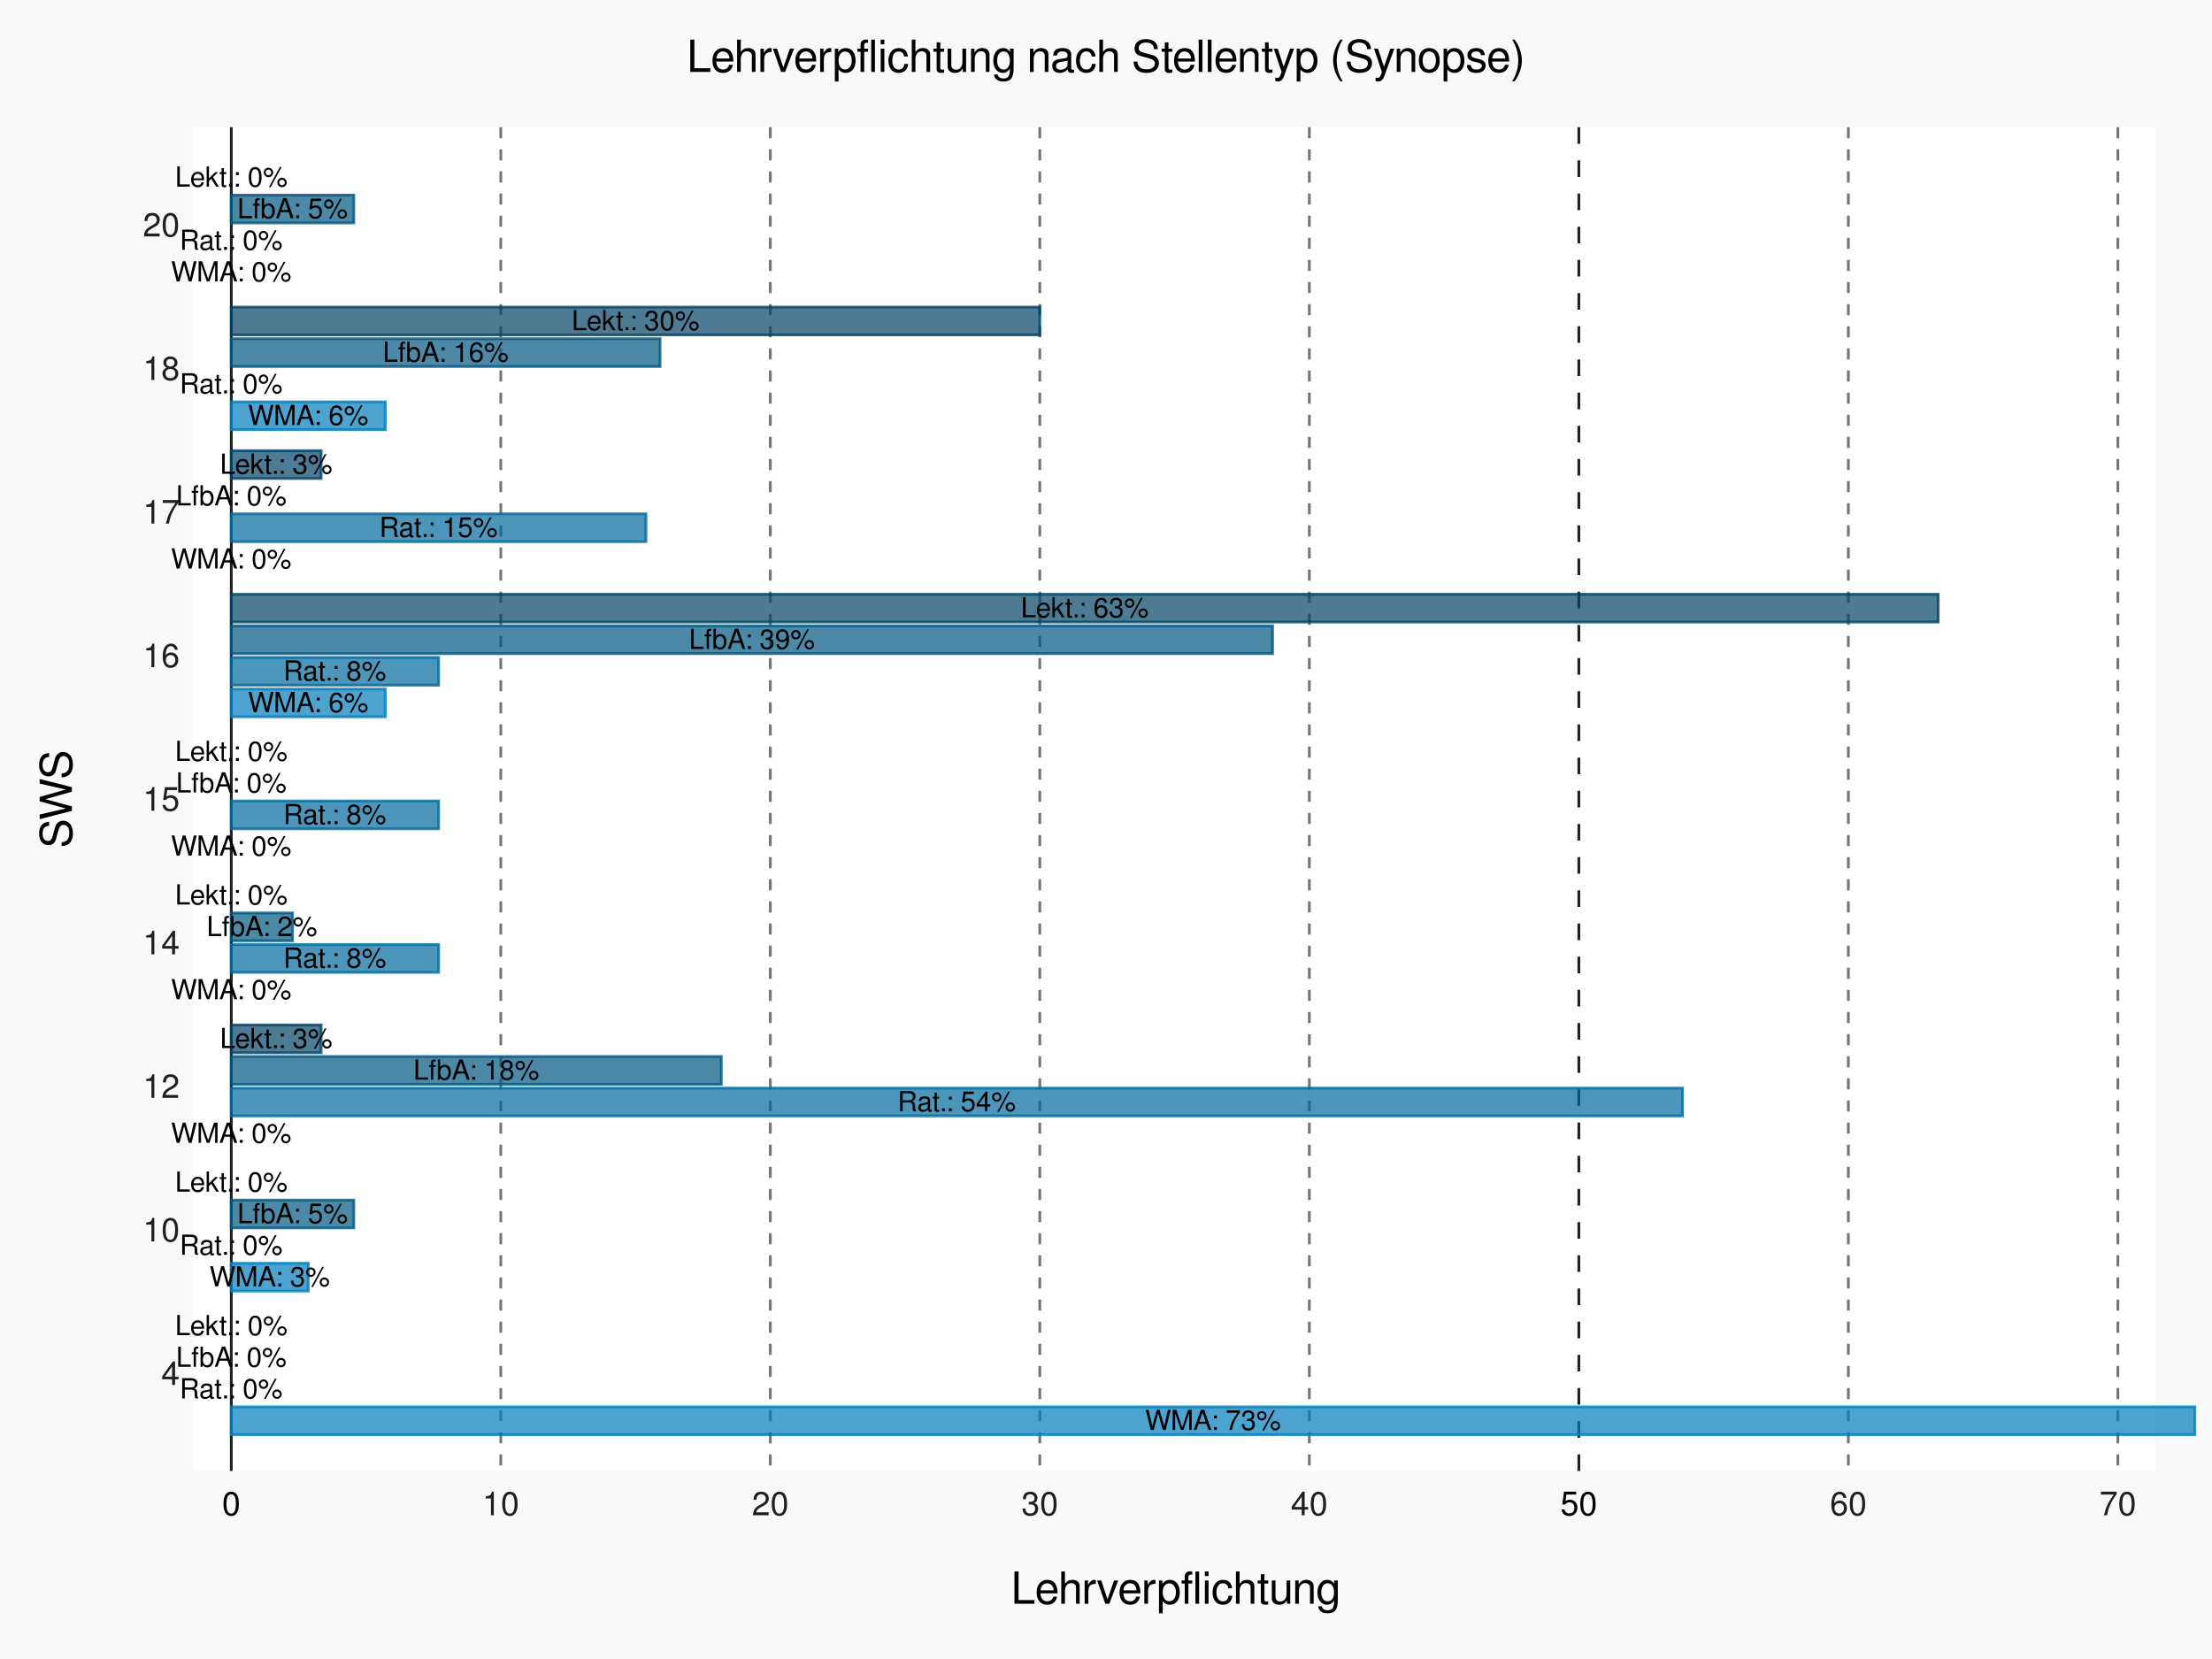
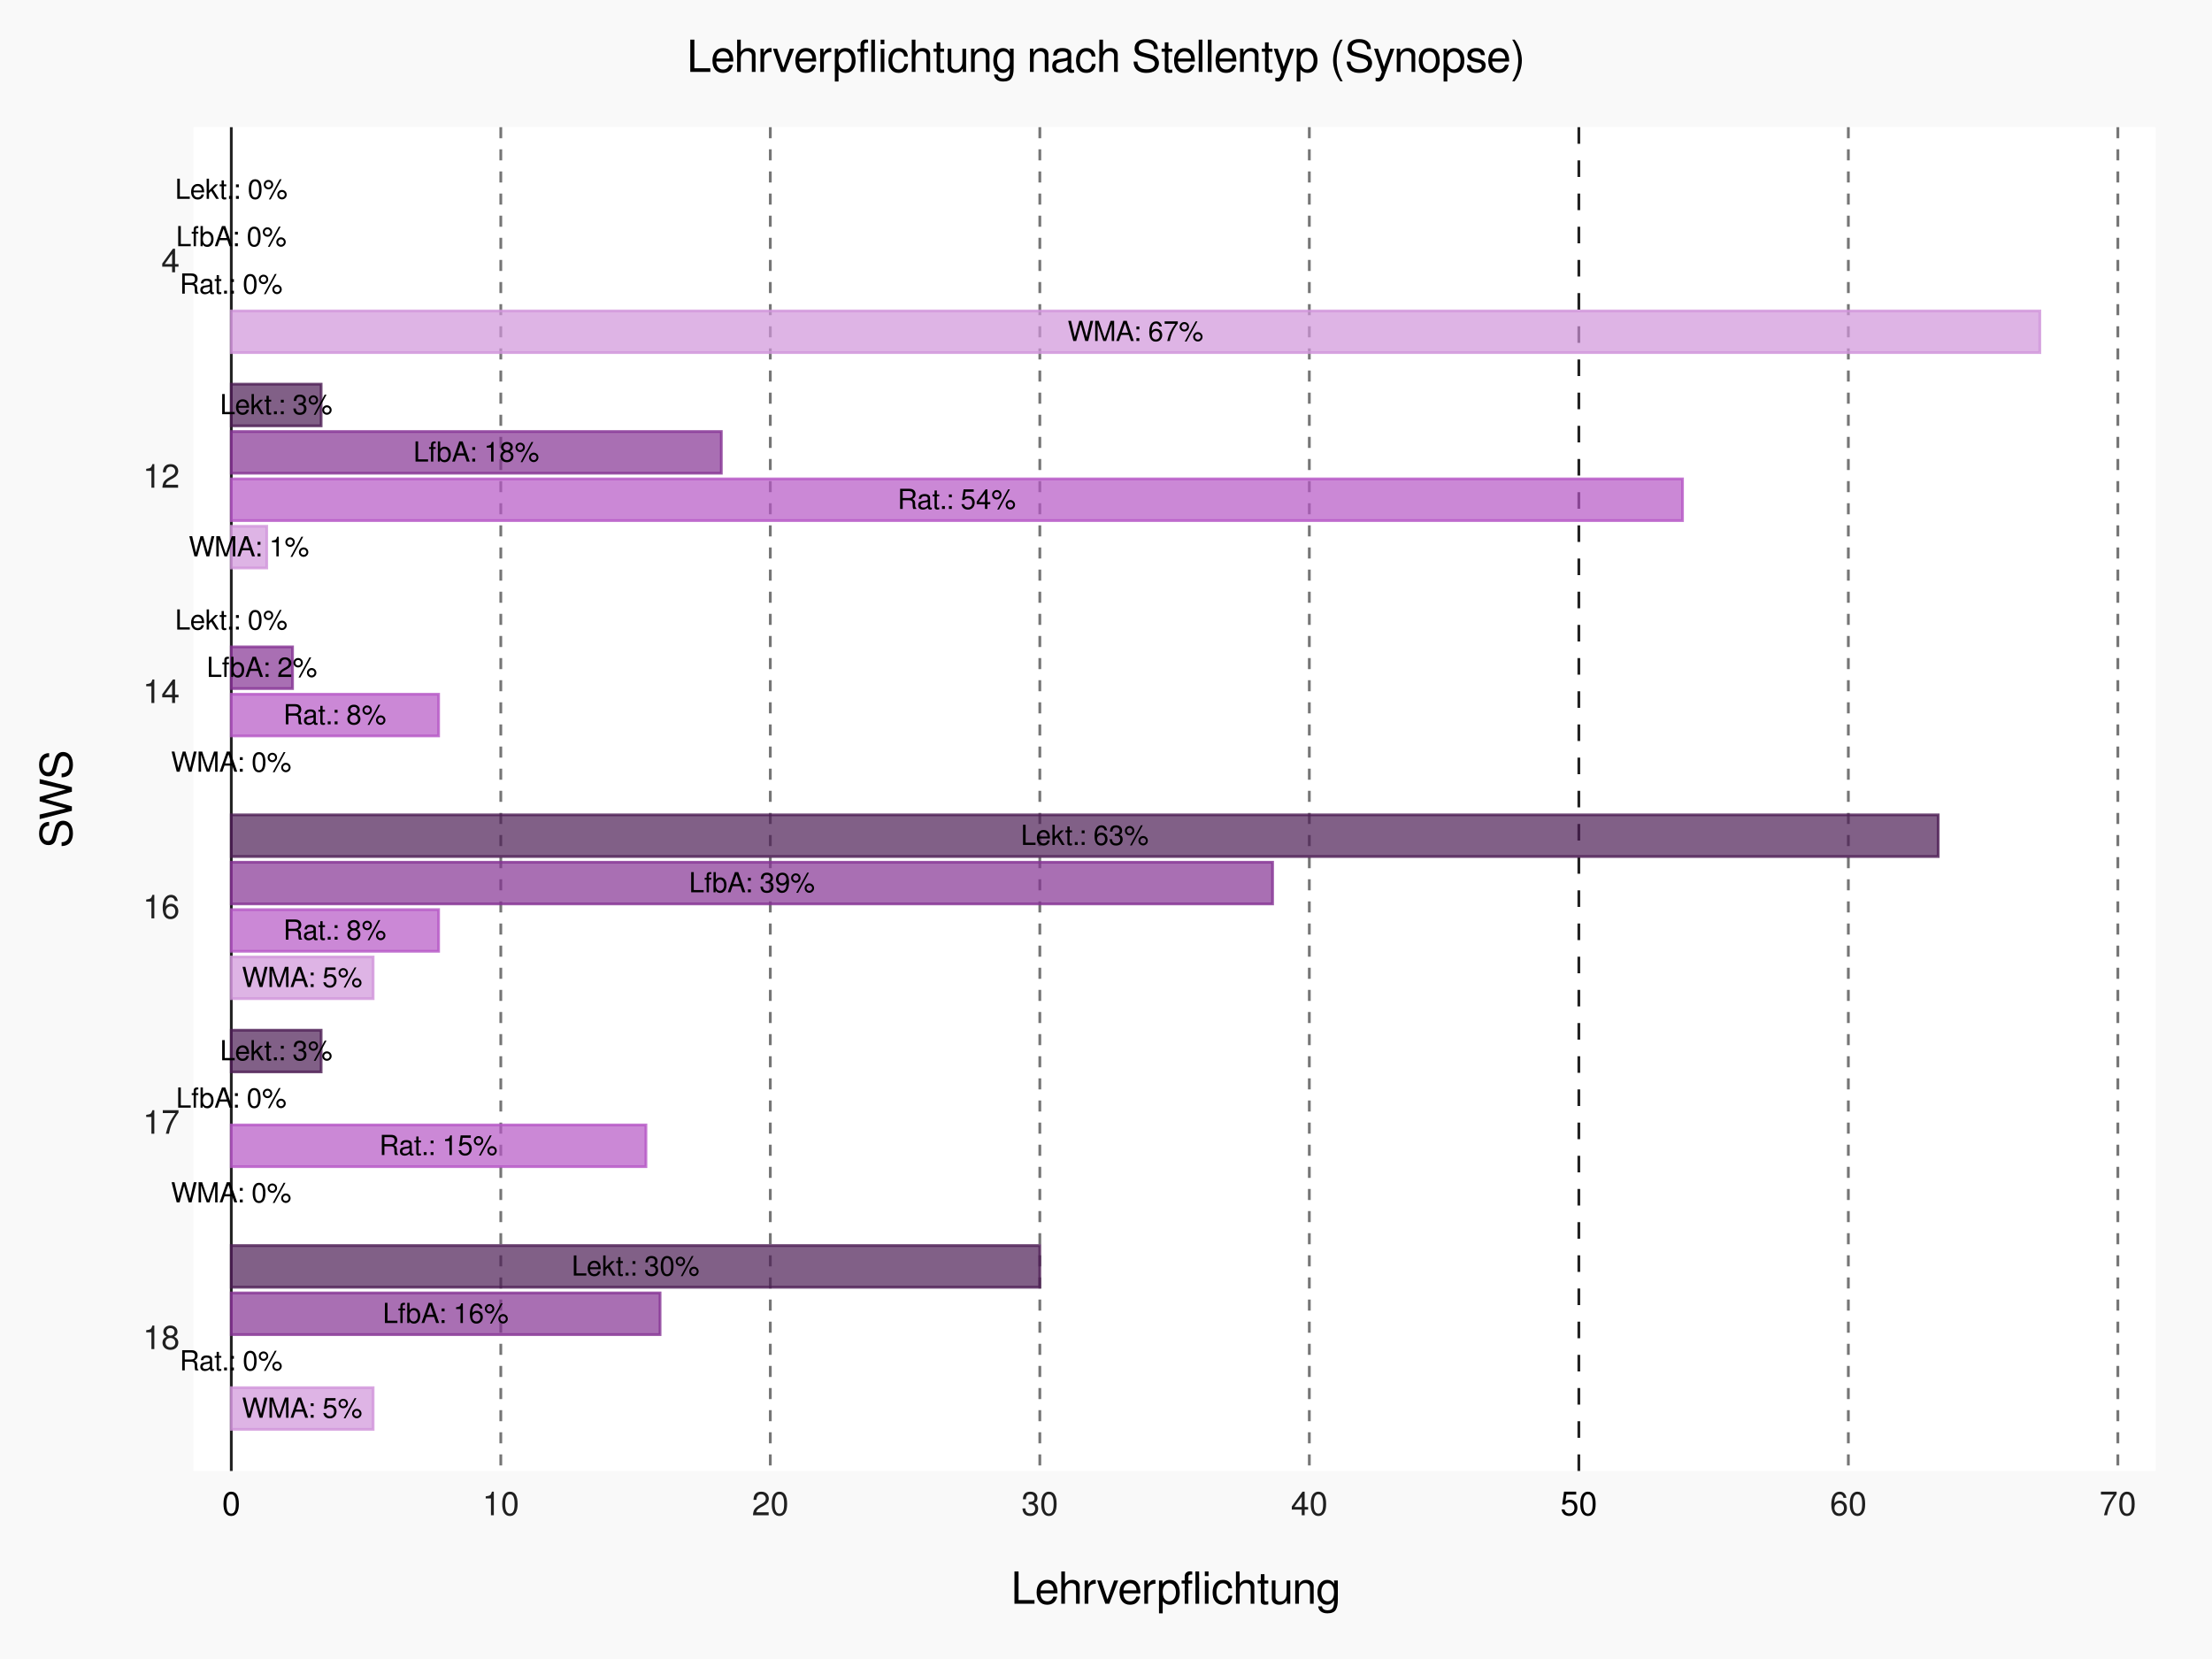
- <svg xmlns="http://www.w3.org/2000/svg" id="chart-e2c327e4-2626-4443-a96d-1933a21dac9c" class="pygal-chart" viewBox="0 0 800 600">
+ <svg xmlns="http://www.w3.org/2000/svg" id="chart-fa91daf9-9948-4c39-8070-40d01981fea4" class="pygal-chart" viewBox="0 0 800 600">
  <defs>
-     <style type="text/css">#chart-e2c327e4-2626-4443-a96d-1933a21dac9c{-webkit-user-select:none;-webkit-font-smoothing:antialiased;font-family:FreeSans}#chart-e2c327e4-2626-4443-a96d-1933a21dac9c .title{font-family:FreeSans;font-size:16px}#chart-e2c327e4-2626-4443-a96d-1933a21dac9c .legends .legend text{font-family:FreeSans;font-size:14px}#chart-e2c327e4-2626-4443-a96d-1933a21dac9c .axis text{font-family:FreeSans;font-size:12px}#chart-e2c327e4-2626-4443-a96d-1933a21dac9c .axis text.major{font-family:FreeSans;font-size:12px}#chart-e2c327e4-2626-4443-a96d-1933a21dac9c .text-overlay text.value{font-family:FreeSans;font-size:10px}#chart-e2c327e4-2626-4443-a96d-1933a21dac9c .text-overlay text.label{font-family:FreeSans;font-size:12px}#chart-e2c327e4-2626-4443-a96d-1933a21dac9c .tooltip{font-family:FreeSans;font-size:14px}#chart-e2c327e4-2626-4443-a96d-1933a21dac9c text.no_data{font-family:FreeSans;font-size:64px}
- #chart-e2c327e4-2626-4443-a96d-1933a21dac9c{background-color:rgba(249,249,249,1)}#chart-e2c327e4-2626-4443-a96d-1933a21dac9c path,#chart-e2c327e4-2626-4443-a96d-1933a21dac9c line,#chart-e2c327e4-2626-4443-a96d-1933a21dac9c rect,#chart-e2c327e4-2626-4443-a96d-1933a21dac9c circle{-webkit-transition:150ms;-moz-transition:150ms;transition:150ms}#chart-e2c327e4-2626-4443-a96d-1933a21dac9c .graph &gt; .background{fill:rgba(249,249,249,1)}#chart-e2c327e4-2626-4443-a96d-1933a21dac9c .plot &gt; .background{fill:rgba(255,255,255,1)}#chart-e2c327e4-2626-4443-a96d-1933a21dac9c .graph{fill:rgba(0,0,0,.87)}#chart-e2c327e4-2626-4443-a96d-1933a21dac9c text.no_data{fill:rgba(0,0,0,1)}#chart-e2c327e4-2626-4443-a96d-1933a21dac9c .title{fill:rgba(0,0,0,1)}#chart-e2c327e4-2626-4443-a96d-1933a21dac9c .legends .legend text{fill:rgba(0,0,0,.87)}#chart-e2c327e4-2626-4443-a96d-1933a21dac9c .legends .legend:hover text{fill:rgba(0,0,0,1)}#chart-e2c327e4-2626-4443-a96d-1933a21dac9c .axis .line{stroke:rgba(0,0,0,1)}#chart-e2c327e4-2626-4443-a96d-1933a21dac9c .axis .guide.line{stroke:rgba(0,0,0,.54)}#chart-e2c327e4-2626-4443-a96d-1933a21dac9c .axis .major.line{stroke:rgba(0,0,0,.87)}#chart-e2c327e4-2626-4443-a96d-1933a21dac9c .axis text.major{fill:rgba(0,0,0,1)}#chart-e2c327e4-2626-4443-a96d-1933a21dac9c .axis.y .guides:hover .guide.line,#chart-e2c327e4-2626-4443-a96d-1933a21dac9c .line-graph .axis.x .guides:hover .guide.line,#chart-e2c327e4-2626-4443-a96d-1933a21dac9c .stackedline-graph .axis.x .guides:hover .guide.line,#chart-e2c327e4-2626-4443-a96d-1933a21dac9c .xy-graph .axis.x .guides:hover .guide.line{stroke:rgba(0,0,0,1)}#chart-e2c327e4-2626-4443-a96d-1933a21dac9c .axis .guides:hover text{fill:rgba(0,0,0,1)}#chart-e2c327e4-2626-4443-a96d-1933a21dac9c .reactive{fill-opacity:.7;stroke-opacity:.8}#chart-e2c327e4-2626-4443-a96d-1933a21dac9c .ci{stroke:rgba(0,0,0,.87)}#chart-e2c327e4-2626-4443-a96d-1933a21dac9c .reactive.active,#chart-e2c327e4-2626-4443-a96d-1933a21dac9c .active .reactive{fill-opacity:.8;stroke-opacity:.9;stroke-width:4}#chart-e2c327e4-2626-4443-a96d-1933a21dac9c .ci .reactive.active{stroke-width:1.5}#chart-e2c327e4-2626-4443-a96d-1933a21dac9c .series text{fill:rgba(0,0,0,1)}#chart-e2c327e4-2626-4443-a96d-1933a21dac9c .tooltip rect{fill:rgba(255,255,255,1);stroke:rgba(0,0,0,1);-webkit-transition:opacity 150ms;-moz-transition:opacity 150ms;transition:opacity 150ms}#chart-e2c327e4-2626-4443-a96d-1933a21dac9c .tooltip .label{fill:rgba(0,0,0,.87)}#chart-e2c327e4-2626-4443-a96d-1933a21dac9c .tooltip .label{fill:rgba(0,0,0,.87)}#chart-e2c327e4-2626-4443-a96d-1933a21dac9c .tooltip .legend{font-size:.8em;fill:rgba(0,0,0,.54)}#chart-e2c327e4-2626-4443-a96d-1933a21dac9c .tooltip .x_label{font-size:.6em;fill:rgba(0,0,0,1)}#chart-e2c327e4-2626-4443-a96d-1933a21dac9c .tooltip .xlink{font-size:.5em;text-decoration:underline}#chart-e2c327e4-2626-4443-a96d-1933a21dac9c .tooltip .value{font-size:1.5em}#chart-e2c327e4-2626-4443-a96d-1933a21dac9c .bound{font-size:.5em}#chart-e2c327e4-2626-4443-a96d-1933a21dac9c .max-value{font-size:.75em;fill:rgba(0,0,0,.54)}#chart-e2c327e4-2626-4443-a96d-1933a21dac9c .map-element{fill:rgba(255,255,255,1);stroke:rgba(0,0,0,.54) !important}#chart-e2c327e4-2626-4443-a96d-1933a21dac9c .map-element .reactive{fill-opacity:inherit;stroke-opacity:inherit}#chart-e2c327e4-2626-4443-a96d-1933a21dac9c .color-0,#chart-e2c327e4-2626-4443-a96d-1933a21dac9c .color-0 a:visited{stroke:#004466;fill:#004466}#chart-e2c327e4-2626-4443-a96d-1933a21dac9c .color-1,#chart-e2c327e4-2626-4443-a96d-1933a21dac9c .color-1 a:visited{stroke:#005782;fill:#005782}#chart-e2c327e4-2626-4443-a96d-1933a21dac9c .color-2,#chart-e2c327e4-2626-4443-a96d-1933a21dac9c .color-2 a:visited{stroke:#006a9f;fill:#006a9f}#chart-e2c327e4-2626-4443-a96d-1933a21dac9c .color-3,#chart-e2c327e4-2626-4443-a96d-1933a21dac9c .color-3 a:visited{stroke:#007dbb;fill:#007dbb}#chart-e2c327e4-2626-4443-a96d-1933a21dac9c .text-overlay .color-0 text{fill:black}#chart-e2c327e4-2626-4443-a96d-1933a21dac9c .text-overlay .color-1 text{fill:black}#chart-e2c327e4-2626-4443-a96d-1933a21dac9c .text-overlay .color-2 text{fill:black}#chart-e2c327e4-2626-4443-a96d-1933a21dac9c .text-overlay .color-3 text{fill:black}
- #chart-e2c327e4-2626-4443-a96d-1933a21dac9c text.no_data{text-anchor:middle}#chart-e2c327e4-2626-4443-a96d-1933a21dac9c .guide.line{fill:none}#chart-e2c327e4-2626-4443-a96d-1933a21dac9c .centered{text-anchor:middle}#chart-e2c327e4-2626-4443-a96d-1933a21dac9c .title{text-anchor:middle}#chart-e2c327e4-2626-4443-a96d-1933a21dac9c .legends .legend text{fill-opacity:1}#chart-e2c327e4-2626-4443-a96d-1933a21dac9c .axis.x text{text-anchor:middle}#chart-e2c327e4-2626-4443-a96d-1933a21dac9c .axis.x:not(.web) text[transform]{text-anchor:start}#chart-e2c327e4-2626-4443-a96d-1933a21dac9c .axis.x:not(.web) text[transform].backwards{text-anchor:end}#chart-e2c327e4-2626-4443-a96d-1933a21dac9c .axis.y text{text-anchor:end}#chart-e2c327e4-2626-4443-a96d-1933a21dac9c .axis.y text[transform].backwards{text-anchor:start}#chart-e2c327e4-2626-4443-a96d-1933a21dac9c .axis.y2 text{text-anchor:start}#chart-e2c327e4-2626-4443-a96d-1933a21dac9c .axis.y2 text[transform].backwards{text-anchor:end}#chart-e2c327e4-2626-4443-a96d-1933a21dac9c .axis .guide.line{stroke-dasharray:4,4}#chart-e2c327e4-2626-4443-a96d-1933a21dac9c .axis .major.guide.line{stroke-dasharray:6,6}#chart-e2c327e4-2626-4443-a96d-1933a21dac9c .horizontal .axis.y .guide.line,#chart-e2c327e4-2626-4443-a96d-1933a21dac9c .horizontal .axis.y2 .guide.line,#chart-e2c327e4-2626-4443-a96d-1933a21dac9c .vertical .axis.x .guide.line{opacity:0}#chart-e2c327e4-2626-4443-a96d-1933a21dac9c .horizontal .axis.always_show .guide.line,#chart-e2c327e4-2626-4443-a96d-1933a21dac9c .vertical .axis.always_show .guide.line{opacity:1 !important}#chart-e2c327e4-2626-4443-a96d-1933a21dac9c .axis.y .guides:hover .guide.line,#chart-e2c327e4-2626-4443-a96d-1933a21dac9c .axis.y2 .guides:hover .guide.line,#chart-e2c327e4-2626-4443-a96d-1933a21dac9c .axis.x .guides:hover .guide.line{opacity:1}#chart-e2c327e4-2626-4443-a96d-1933a21dac9c .axis .guides:hover text{opacity:1}#chart-e2c327e4-2626-4443-a96d-1933a21dac9c .nofill{fill:none}#chart-e2c327e4-2626-4443-a96d-1933a21dac9c .subtle-fill{fill-opacity:.2}#chart-e2c327e4-2626-4443-a96d-1933a21dac9c .dot{stroke-width:1px;fill-opacity:1}#chart-e2c327e4-2626-4443-a96d-1933a21dac9c .dot.active{stroke-width:5px}#chart-e2c327e4-2626-4443-a96d-1933a21dac9c .dot.negative{fill:transparent}#chart-e2c327e4-2626-4443-a96d-1933a21dac9c text,#chart-e2c327e4-2626-4443-a96d-1933a21dac9c tspan{stroke:none !important}#chart-e2c327e4-2626-4443-a96d-1933a21dac9c .series text.active{opacity:1}#chart-e2c327e4-2626-4443-a96d-1933a21dac9c .tooltip rect{fill-opacity:.95;stroke-width:.5}#chart-e2c327e4-2626-4443-a96d-1933a21dac9c .tooltip text{fill-opacity:1}#chart-e2c327e4-2626-4443-a96d-1933a21dac9c .showable{visibility:hidden}#chart-e2c327e4-2626-4443-a96d-1933a21dac9c .showable.shown{visibility:visible}#chart-e2c327e4-2626-4443-a96d-1933a21dac9c .gauge-background{fill:rgba(229,229,229,1);stroke:none}#chart-e2c327e4-2626-4443-a96d-1933a21dac9c .bg-lines{stroke:rgba(249,249,249,1);stroke-width:2px}</style>
+     <style type="text/css">#chart-fa91daf9-9948-4c39-8070-40d01981fea4{-webkit-user-select:none;-webkit-font-smoothing:antialiased;font-family:FreeSans}#chart-fa91daf9-9948-4c39-8070-40d01981fea4 .title{font-family:FreeSans;font-size:16px}#chart-fa91daf9-9948-4c39-8070-40d01981fea4 .legends .legend text{font-family:FreeSans;font-size:14px}#chart-fa91daf9-9948-4c39-8070-40d01981fea4 .axis text{font-family:FreeSans;font-size:12px}#chart-fa91daf9-9948-4c39-8070-40d01981fea4 .axis text.major{font-family:FreeSans;font-size:12px}#chart-fa91daf9-9948-4c39-8070-40d01981fea4 .text-overlay text.value{font-family:FreeSans;font-size:10px}#chart-fa91daf9-9948-4c39-8070-40d01981fea4 .text-overlay text.label{font-family:FreeSans;font-size:12px}#chart-fa91daf9-9948-4c39-8070-40d01981fea4 .tooltip{font-family:FreeSans;font-size:14px}#chart-fa91daf9-9948-4c39-8070-40d01981fea4 text.no_data{font-family:FreeSans;font-size:64px}
+ #chart-fa91daf9-9948-4c39-8070-40d01981fea4{background-color:rgba(249,249,249,1)}#chart-fa91daf9-9948-4c39-8070-40d01981fea4 path,#chart-fa91daf9-9948-4c39-8070-40d01981fea4 line,#chart-fa91daf9-9948-4c39-8070-40d01981fea4 rect,#chart-fa91daf9-9948-4c39-8070-40d01981fea4 circle{-webkit-transition:150ms;-moz-transition:150ms;transition:150ms}#chart-fa91daf9-9948-4c39-8070-40d01981fea4 .graph &gt; .background{fill:rgba(249,249,249,1)}#chart-fa91daf9-9948-4c39-8070-40d01981fea4 .plot &gt; .background{fill:rgba(255,255,255,1)}#chart-fa91daf9-9948-4c39-8070-40d01981fea4 .graph{fill:rgba(0,0,0,.87)}#chart-fa91daf9-9948-4c39-8070-40d01981fea4 text.no_data{fill:rgba(0,0,0,1)}#chart-fa91daf9-9948-4c39-8070-40d01981fea4 .title{fill:rgba(0,0,0,1)}#chart-fa91daf9-9948-4c39-8070-40d01981fea4 .legends .legend text{fill:rgba(0,0,0,.87)}#chart-fa91daf9-9948-4c39-8070-40d01981fea4 .legends .legend:hover text{fill:rgba(0,0,0,1)}#chart-fa91daf9-9948-4c39-8070-40d01981fea4 .axis .line{stroke:rgba(0,0,0,1)}#chart-fa91daf9-9948-4c39-8070-40d01981fea4 .axis .guide.line{stroke:rgba(0,0,0,.54)}#chart-fa91daf9-9948-4c39-8070-40d01981fea4 .axis .major.line{stroke:rgba(0,0,0,.87)}#chart-fa91daf9-9948-4c39-8070-40d01981fea4 .axis text.major{fill:rgba(0,0,0,1)}#chart-fa91daf9-9948-4c39-8070-40d01981fea4 .axis.y .guides:hover .guide.line,#chart-fa91daf9-9948-4c39-8070-40d01981fea4 .line-graph .axis.x .guides:hover .guide.line,#chart-fa91daf9-9948-4c39-8070-40d01981fea4 .stackedline-graph .axis.x .guides:hover .guide.line,#chart-fa91daf9-9948-4c39-8070-40d01981fea4 .xy-graph .axis.x .guides:hover .guide.line{stroke:rgba(0,0,0,1)}#chart-fa91daf9-9948-4c39-8070-40d01981fea4 .axis .guides:hover text{fill:rgba(0,0,0,1)}#chart-fa91daf9-9948-4c39-8070-40d01981fea4 .reactive{fill-opacity:.7;stroke-opacity:.8}#chart-fa91daf9-9948-4c39-8070-40d01981fea4 .ci{stroke:rgba(0,0,0,.87)}#chart-fa91daf9-9948-4c39-8070-40d01981fea4 .reactive.active,#chart-fa91daf9-9948-4c39-8070-40d01981fea4 .active .reactive{fill-opacity:.8;stroke-opacity:.9;stroke-width:4}#chart-fa91daf9-9948-4c39-8070-40d01981fea4 .ci .reactive.active{stroke-width:1.5}#chart-fa91daf9-9948-4c39-8070-40d01981fea4 .series text{fill:rgba(0,0,0,1)}#chart-fa91daf9-9948-4c39-8070-40d01981fea4 .tooltip rect{fill:rgba(255,255,255,1);stroke:rgba(0,0,0,1);-webkit-transition:opacity 150ms;-moz-transition:opacity 150ms;transition:opacity 150ms}#chart-fa91daf9-9948-4c39-8070-40d01981fea4 .tooltip .label{fill:rgba(0,0,0,.87)}#chart-fa91daf9-9948-4c39-8070-40d01981fea4 .tooltip .label{fill:rgba(0,0,0,.87)}#chart-fa91daf9-9948-4c39-8070-40d01981fea4 .tooltip .legend{font-size:.8em;fill:rgba(0,0,0,.54)}#chart-fa91daf9-9948-4c39-8070-40d01981fea4 .tooltip .x_label{font-size:.6em;fill:rgba(0,0,0,1)}#chart-fa91daf9-9948-4c39-8070-40d01981fea4 .tooltip .xlink{font-size:.5em;text-decoration:underline}#chart-fa91daf9-9948-4c39-8070-40d01981fea4 .tooltip .value{font-size:1.5em}#chart-fa91daf9-9948-4c39-8070-40d01981fea4 .bound{font-size:.5em}#chart-fa91daf9-9948-4c39-8070-40d01981fea4 .max-value{font-size:.75em;fill:rgba(0,0,0,.54)}#chart-fa91daf9-9948-4c39-8070-40d01981fea4 .map-element{fill:rgba(255,255,255,1);stroke:rgba(0,0,0,.54) !important}#chart-fa91daf9-9948-4c39-8070-40d01981fea4 .map-element .reactive{fill-opacity:inherit;stroke-opacity:inherit}#chart-fa91daf9-9948-4c39-8070-40d01981fea4 .color-0,#chart-fa91daf9-9948-4c39-8070-40d01981fea4 .color-0 a:visited{stroke:#4c1d54;fill:#4c1d54}#chart-fa91daf9-9948-4c39-8070-40d01981fea4 .color-1,#chart-fa91daf9-9948-4c39-8070-40d01981fea4 .color-1 a:visited{stroke:#853393;fill:#853393}#chart-fa91daf9-9948-4c39-8070-40d01981fea4 .color-2,#chart-fa91daf9-9948-4c39-8070-40d01981fea4 .color-2 a:visited{stroke:#b556c5;fill:#b556c5}#chart-fa91daf9-9948-4c39-8070-40d01981fea4 .color-3,#chart-fa91daf9-9948-4c39-8070-40d01981fea4 .color-3 a:visited{stroke:#d195db;fill:#d195db}#chart-fa91daf9-9948-4c39-8070-40d01981fea4 .text-overlay .color-0 text{fill:black}#chart-fa91daf9-9948-4c39-8070-40d01981fea4 .text-overlay .color-1 text{fill:black}#chart-fa91daf9-9948-4c39-8070-40d01981fea4 .text-overlay .color-2 text{fill:black}#chart-fa91daf9-9948-4c39-8070-40d01981fea4 .text-overlay .color-3 text{fill:black}
+ #chart-fa91daf9-9948-4c39-8070-40d01981fea4 text.no_data{text-anchor:middle}#chart-fa91daf9-9948-4c39-8070-40d01981fea4 .guide.line{fill:none}#chart-fa91daf9-9948-4c39-8070-40d01981fea4 .centered{text-anchor:middle}#chart-fa91daf9-9948-4c39-8070-40d01981fea4 .title{text-anchor:middle}#chart-fa91daf9-9948-4c39-8070-40d01981fea4 .legends .legend text{fill-opacity:1}#chart-fa91daf9-9948-4c39-8070-40d01981fea4 .axis.x text{text-anchor:middle}#chart-fa91daf9-9948-4c39-8070-40d01981fea4 .axis.x:not(.web) text[transform]{text-anchor:start}#chart-fa91daf9-9948-4c39-8070-40d01981fea4 .axis.x:not(.web) text[transform].backwards{text-anchor:end}#chart-fa91daf9-9948-4c39-8070-40d01981fea4 .axis.y text{text-anchor:end}#chart-fa91daf9-9948-4c39-8070-40d01981fea4 .axis.y text[transform].backwards{text-anchor:start}#chart-fa91daf9-9948-4c39-8070-40d01981fea4 .axis.y2 text{text-anchor:start}#chart-fa91daf9-9948-4c39-8070-40d01981fea4 .axis.y2 text[transform].backwards{text-anchor:end}#chart-fa91daf9-9948-4c39-8070-40d01981fea4 .axis .guide.line{stroke-dasharray:4,4}#chart-fa91daf9-9948-4c39-8070-40d01981fea4 .axis .major.guide.line{stroke-dasharray:6,6}#chart-fa91daf9-9948-4c39-8070-40d01981fea4 .horizontal .axis.y .guide.line,#chart-fa91daf9-9948-4c39-8070-40d01981fea4 .horizontal .axis.y2 .guide.line,#chart-fa91daf9-9948-4c39-8070-40d01981fea4 .vertical .axis.x .guide.line{opacity:0}#chart-fa91daf9-9948-4c39-8070-40d01981fea4 .horizontal .axis.always_show .guide.line,#chart-fa91daf9-9948-4c39-8070-40d01981fea4 .vertical .axis.always_show .guide.line{opacity:1 !important}#chart-fa91daf9-9948-4c39-8070-40d01981fea4 .axis.y .guides:hover .guide.line,#chart-fa91daf9-9948-4c39-8070-40d01981fea4 .axis.y2 .guides:hover .guide.line,#chart-fa91daf9-9948-4c39-8070-40d01981fea4 .axis.x .guides:hover .guide.line{opacity:1}#chart-fa91daf9-9948-4c39-8070-40d01981fea4 .axis .guides:hover text{opacity:1}#chart-fa91daf9-9948-4c39-8070-40d01981fea4 .nofill{fill:none}#chart-fa91daf9-9948-4c39-8070-40d01981fea4 .subtle-fill{fill-opacity:.2}#chart-fa91daf9-9948-4c39-8070-40d01981fea4 .dot{stroke-width:1px;fill-opacity:1}#chart-fa91daf9-9948-4c39-8070-40d01981fea4 .dot.active{stroke-width:5px}#chart-fa91daf9-9948-4c39-8070-40d01981fea4 .dot.negative{fill:transparent}#chart-fa91daf9-9948-4c39-8070-40d01981fea4 text,#chart-fa91daf9-9948-4c39-8070-40d01981fea4 tspan{stroke:none !important}#chart-fa91daf9-9948-4c39-8070-40d01981fea4 .series text.active{opacity:1}#chart-fa91daf9-9948-4c39-8070-40d01981fea4 .tooltip rect{fill-opacity:.95;stroke-width:.5}#chart-fa91daf9-9948-4c39-8070-40d01981fea4 .tooltip text{fill-opacity:1}#chart-fa91daf9-9948-4c39-8070-40d01981fea4 .showable{visibility:hidden}#chart-fa91daf9-9948-4c39-8070-40d01981fea4 .showable.shown{visibility:visible}#chart-fa91daf9-9948-4c39-8070-40d01981fea4 .gauge-background{fill:rgba(229,229,229,1);stroke:none}#chart-fa91daf9-9948-4c39-8070-40d01981fea4 .bg-lines{stroke:rgba(249,249,249,1);stroke-width:2px}</style>
  </defs>
  <g class="graph horizontalbar-graph horizontal">
    <rect x="0" y="0" width="800" height="600" class="background" />
    <g transform="translate(70, 46)" class="plot">
      <rect x="0" y="0" width="709.6" height="486" class="background" />
      <g class="axis y">
        <g class="guides">
-           <text x="-5" y="454.892" class="">4</text>
-         </g>
-         <g class="guides">
-           <text x="-5" y="402.969" class="">10</text>
-         </g>
-         <g class="guides">
-           <text x="-5" y="351.046" class="">12</text>
-         </g>
-         <g class="guides">
-           <text x="-5" y="299.123" class="">14</text>
-         </g>
-         <g class="guides">
-           <text x="-5" y="247.2" class="">15</text>
-         </g>
-         <g class="guides">
-           <text x="-5" y="195.277" class="">16</text>
-         </g>
-         <g class="guides">
-           <text x="-5" y="143.354" class="">17</text>
-         </g>
-         <g class="guides">
-           <text x="-5" y="91.431" class="">18</text>
-         </g>
-         <g class="guides">
-           <text x="-5" y="39.508" class="">20</text>
+           <text x="-5" y="441.912" class="">18</text>
+         </g>
+         <g class="guides">
+           <text x="-5" y="364.027" class="">17</text>
+         </g>
+         <g class="guides">
+           <text x="-5" y="286.142" class="">16</text>
+         </g>
+         <g class="guides">
+           <text x="-5" y="208.258" class="">14</text>
+         </g>
+         <g class="guides">
+           <text x="-5" y="130.373" class="">12</text>
+         </g>
+         <g class="guides">
+           <text x="-5" y="52.488" class="">4</text>
        </g>
      </g>
      <g class="axis x always_show">
        <g class="guides">
          <path d="M13.646 0 v486" class="axis major line" />
          <text x="13.646" y="502.0" class="major">0</text>
        </g>
        <g class="guides">
          <path d="M111.119 0 v486" class="guide line" />
          <text x="111.119" y="502.0" class="">10</text>
        </g>
        <g class="guides">
          <path d="M208.591 0 v486" class="guide line" />
          <text x="208.591" y="502.0" class="">20</text>
        </g>
        <g class="guides">
          <path d="M306.064 0 v486" class="guide line" />
          <text x="306.064" y="502.0" class="">30</text>
        </g>
        <g class="guides">
          <path d="M403.536 0 v486" class="guide line" />
          <text x="403.536" y="502.0" class="">40</text>
        </g>
        <g class="guides">
          <path d="M501.009 0 v486" class="major guide line" />
          <text x="501.009" y="502.0" class="major">50</text>
        </g>
        <g class="guides">
          <path d="M598.481 0 v486" class="guide line" />
          <text x="598.481" y="502.0" class="">60</text>
        </g>
        <g class="guides">
          <path d="M695.954 0 v486" class="guide line" />
          <text x="695.954" y="502.0" class="">70</text>
        </g>
      </g>
      <g class="series serie-3 color-3">
        <g class="bars">
          <g class="bar">
-             <rect x="13.646" y="462.801" rx="0" ry="0" width="710.157" height="10.052" class="rect reactive tooltip-trigger" />
-           </g>
-           <g class="bar">
-             <rect x="13.646" y="410.878" rx="0" ry="0" width="27.849" height="10.052" class="rect reactive tooltip-trigger" />
-           </g>
-           <g class="bar">
-             <rect x="13.646" y="358.955" rx="0" ry="0" height="10.052" class="rect reactive tooltip-trigger" />
-           </g>
-           <g class="bar">
-             <rect x="13.646" y="307.032" rx="0" ry="0" height="10.052" class="rect reactive tooltip-trigger" />
-           </g>
-           <g class="bar">
-             <rect x="13.646" y="255.108" rx="0" ry="0" height="10.052" class="rect reactive tooltip-trigger" />
-           </g>
-           <g class="bar">
-             <rect x="13.646" y="203.185" rx="0" ry="0" width="55.699" height="10.052" class="rect reactive tooltip-trigger" />
-           </g>
-           <g class="bar">
-             <rect x="13.646" y="151.262" rx="0" ry="0" height="10.052" class="rect reactive tooltip-trigger" />
-           </g>
-           <g class="bar">
-             <rect x="13.646" y="99.339" rx="0" ry="0" width="55.699" height="10.052" class="rect reactive tooltip-trigger" />
-           </g>
-           <g class="bar">
-             <rect x="13.646" y="47.416" rx="0" ry="0" height="10.052" class="rect reactive tooltip-trigger" />
+             <rect x="13.646" y="455.874" rx="0" ry="0" width="51.301" height="15.078" class="rect reactive tooltip-trigger" />
+           </g>
+           <g class="bar">
+             <rect x="13.646" y="377.99" rx="0" ry="0" height="15.078" class="rect reactive tooltip-trigger" />
+           </g>
+           <g class="bar">
+             <rect x="13.646" y="300.105" rx="0" ry="0" width="51.301" height="15.078" class="rect reactive tooltip-trigger" />
+           </g>
+           <g class="bar">
+             <rect x="13.646" y="222.22" rx="0" ry="0" height="15.078" class="rect reactive tooltip-trigger" />
+           </g>
+           <g class="bar">
+             <rect x="13.646" y="144.336" rx="0" ry="0" width="12.825" height="15.078" class="rect reactive tooltip-trigger" />
+           </g>
+           <g class="bar">
+             <rect x="13.646" y="66.451" rx="0" ry="0" width="654.092" height="15.078" class="rect reactive tooltip-trigger" />
          </g>
        </g>
      </g>
      <g class="series serie-2 color-2">
        <g class="bars">
          <g class="bar">
-             <rect x="13.646" y="451.378" rx="0" ry="0" height="10.052" class="rect reactive tooltip-trigger" />
-           </g>
-           <g class="bar">
-             <rect x="13.646" y="399.455" rx="0" ry="0" height="10.052" class="rect reactive tooltip-trigger" />
-           </g>
-           <g class="bar">
-             <rect x="13.646" y="347.532" rx="0" ry="0" width="524.852" height="10.052" class="rect reactive tooltip-trigger" />
-           </g>
-           <g class="bar">
-             <rect x="13.646" y="295.608" rx="0" ry="0" width="74.979" height="10.052" class="rect reactive tooltip-trigger" />
-           </g>
-           <g class="bar">
-             <rect x="13.646" y="243.685" rx="0" ry="0" width="74.979" height="10.052" class="rect reactive tooltip-trigger" />
-           </g>
-           <g class="bar">
-             <rect x="13.646" y="191.762" rx="0" ry="0" width="74.979" height="10.052" class="rect reactive tooltip-trigger" />
-           </g>
-           <g class="bar">
-             <rect x="13.646" y="139.839" rx="0" ry="0" width="149.958" height="10.052" class="rect reactive tooltip-trigger" />
-           </g>
-           <g class="bar">
-             <rect x="13.646" y="87.916" rx="0" ry="0" height="10.052" class="rect reactive tooltip-trigger" />
-           </g>
-           <g class="bar">
-             <rect x="13.646" y="35.993" rx="0" ry="0" height="10.052" class="rect reactive tooltip-trigger" />
+             <rect x="13.646" y="438.74" rx="0" ry="0" height="15.078" class="rect reactive tooltip-trigger" />
+           </g>
+           <g class="bar">
+             <rect x="13.646" y="360.855" rx="0" ry="0" width="149.958" height="15.078" class="rect reactive tooltip-trigger" />
+           </g>
+           <g class="bar">
+             <rect x="13.646" y="282.97" rx="0" ry="0" width="74.979" height="15.078" class="rect reactive tooltip-trigger" />
+           </g>
+           <g class="bar">
+             <rect x="13.646" y="205.086" rx="0" ry="0" width="74.979" height="15.078" class="rect reactive tooltip-trigger" />
+           </g>
+           <g class="bar">
+             <rect x="13.646" y="127.201" rx="0" ry="0" width="524.852" height="15.078" class="rect reactive tooltip-trigger" />
+           </g>
+           <g class="bar">
+             <rect x="13.646" y="49.317" rx="0" ry="0" height="15.078" class="rect reactive tooltip-trigger" />
          </g>
        </g>
      </g>
      <g class="series serie-1 color-1">
        <g class="bars">
          <g class="bar">
-             <rect x="13.646" y="439.955" rx="0" ry="0" height="10.052" class="rect reactive tooltip-trigger" />
-           </g>
-           <g class="bar">
-             <rect x="13.646" y="388.032" rx="0" ry="0" width="44.306" height="10.052" class="rect reactive tooltip-trigger" />
-           </g>
-           <g class="bar">
-             <rect x="13.646" y="336.108" rx="0" ry="0" width="177.223" height="10.052" class="rect reactive tooltip-trigger" />
-           </g>
-           <g class="bar">
-             <rect x="13.646" y="284.185" rx="0" ry="0" width="22.153" height="10.052" class="rect reactive tooltip-trigger" />
-           </g>
-           <g class="bar">
-             <rect x="13.646" y="232.262" rx="0" ry="0" height="10.052" class="rect reactive tooltip-trigger" />
-           </g>
-           <g class="bar">
-             <rect x="13.646" y="180.339" rx="0" ry="0" width="376.598" height="10.052" class="rect reactive tooltip-trigger" />
-           </g>
-           <g class="bar">
-             <rect x="13.646" y="128.416" rx="0" ry="0" height="10.052" class="rect reactive tooltip-trigger" />
-           </g>
-           <g class="bar">
-             <rect x="13.646" y="76.493" rx="0" ry="0" width="155.07" height="10.052" class="rect reactive tooltip-trigger" />
-           </g>
-           <g class="bar">
-             <rect x="13.646" y="24.57" rx="0" ry="0" width="44.306" height="10.052" class="rect reactive tooltip-trigger" />
+             <rect x="13.646" y="421.605" rx="0" ry="0" width="155.07" height="15.078" class="rect reactive tooltip-trigger" />
+           </g>
+           <g class="bar">
+             <rect x="13.646" y="343.72" rx="0" ry="0" height="15.078" class="rect reactive tooltip-trigger" />
+           </g>
+           <g class="bar">
+             <rect x="13.646" y="265.836" rx="0" ry="0" width="376.598" height="15.078" class="rect reactive tooltip-trigger" />
+           </g>
+           <g class="bar">
+             <rect x="13.646" y="187.951" rx="0" ry="0" width="22.153" height="15.078" class="rect reactive tooltip-trigger" />
+           </g>
+           <g class="bar">
+             <rect x="13.646" y="110.067" rx="0" ry="0" width="177.223" height="15.078" class="rect reactive tooltip-trigger" />
+           </g>
+           <g class="bar">
+             <rect x="13.646" y="32.182" rx="0" ry="0" height="15.078" class="rect reactive tooltip-trigger" />
          </g>
        </g>
      </g>
      <g class="series serie-0 color-0">
        <g class="bars">
          <g class="bar">
-             <rect x="13.646" y="428.532" rx="0" ry="0" height="10.052" class="rect reactive tooltip-trigger" />
-           </g>
-           <g class="bar">
-             <rect x="13.646" y="376.608" rx="0" ry="0" height="10.052" class="rect reactive tooltip-trigger" />
-           </g>
-           <g class="bar">
-             <rect x="13.646" y="324.685" rx="0" ry="0" width="32.491" height="10.052" class="rect reactive tooltip-trigger" />
-           </g>
-           <g class="bar">
-             <rect x="13.646" y="272.762" rx="0" ry="0" height="10.052" class="rect reactive tooltip-trigger" />
-           </g>
-           <g class="bar">
-             <rect x="13.646" y="220.839" rx="0" ry="0" height="10.052" class="rect reactive tooltip-trigger" />
-           </g>
-           <g class="bar">
-             <rect x="13.646" y="168.916" rx="0" ry="0" width="617.326" height="10.052" class="rect reactive tooltip-trigger" />
-           </g>
-           <g class="bar">
-             <rect x="13.646" y="116.993" rx="0" ry="0" width="32.491" height="10.052" class="rect reactive tooltip-trigger" />
-           </g>
-           <g class="bar">
-             <rect x="13.646" y="65.07" rx="0" ry="0" width="292.418" height="10.052" class="rect reactive tooltip-trigger" />
-           </g>
-           <g class="bar">
-             <rect x="13.646" y="13.147" rx="0" ry="0" height="10.052" class="rect reactive tooltip-trigger" />
+             <rect x="13.646" y="404.47" rx="0" ry="0" width="292.418" height="15.078" class="rect reactive tooltip-trigger" />
+           </g>
+           <g class="bar">
+             <rect x="13.646" y="326.586" rx="0" ry="0" width="32.491" height="15.078" class="rect reactive tooltip-trigger" />
+           </g>
+           <g class="bar">
+             <rect x="13.646" y="248.701" rx="0" ry="0" width="617.326" height="15.078" class="rect reactive tooltip-trigger" />
+           </g>
+           <g class="bar">
+             <rect x="13.646" y="170.817" rx="0" ry="0" height="15.078" class="rect reactive tooltip-trigger" />
+           </g>
+           <g class="bar">
+             <rect x="13.646" y="92.932" rx="0" ry="0" width="32.491" height="15.078" class="rect reactive tooltip-trigger" />
+           </g>
+           <g class="bar">
+             <rect x="13.646" y="15.047" rx="0" ry="0" height="15.078" class="rect reactive tooltip-trigger" />
          </g>
        </g>
      </g>
    </g>
    <g class="titles">
      <text x="400.0" y="26" class="title plot_title">Lehrverpflichtung nach Stellentyp (Synopse)</text>
      <text x="425.2" y="580" class="title">Lehrverpflichtung</text>
      <text x="0" y="315.0" class="title" transform="rotate(-90 0 289)">SWS</text>
    </g>
    <g transform="translate(70, 46)" class="plot overlay">
      <g class="series serie-3 color-3" />
      <g class="series serie-2 color-2" />
      <g class="series serie-1 color-1" />
      <g class="series serie-0 color-0" />
    </g>
    <g transform="translate(70, 46)" class="plot text-overlay">
      <g class="series serie-3 color-3">
-         <text text-anchor="middle" x="368.725" y="471.16" class="value">WMA: 73%</text>
-         <text text-anchor="middle" x="27.571" y="419.237" class="value">WMA: 3%</text>
-         <text text-anchor="middle" x="13.646" y="367.314" class="value">WMA: 0%</text>
-         <text text-anchor="middle" x="13.646" y="315.391" class="value">WMA: 0%</text>
-         <text text-anchor="middle" x="13.646" y="263.468" class="value">WMA: 0%</text>
-         <text text-anchor="middle" x="41.495" y="211.545" class="value">WMA: 6%</text>
-         <text text-anchor="middle" x="13.646" y="159.622" class="value">WMA: 0%</text>
-         <text text-anchor="middle" x="41.495" y="107.699" class="value">WMA: 6%</text>
-         <text text-anchor="middle" x="13.646" y="55.776" class="value">WMA: 0%</text>
+         <text text-anchor="middle" x="39.297" y="466.747" class="value">WMA: 5%</text>
+         <text text-anchor="middle" x="13.646" y="388.862" class="value">WMA: 0%</text>
+         <text text-anchor="middle" x="39.297" y="310.978" class="value">WMA: 5%</text>
+         <text text-anchor="middle" x="13.646" y="233.093" class="value">WMA: 0%</text>
+         <text text-anchor="middle" x="20.059" y="155.208" class="value">WMA: 1%</text>
+         <text text-anchor="middle" x="340.692" y="77.324" class="value">WMA: 67%</text>
      </g>
      <g class="series serie-2 color-2">
-         <text text-anchor="middle" x="13.646" y="459.737" class="value">Rat.: 0%</text>
-         <text text-anchor="middle" x="13.646" y="407.814" class="value">Rat.: 0%</text>
-         <text text-anchor="middle" x="276.072" y="355.891" class="value">Rat.: 54%</text>
-         <text text-anchor="middle" x="51.136" y="303.968" class="value">Rat.: 8%</text>
-         <text text-anchor="middle" x="51.136" y="252.045" class="value">Rat.: 8%</text>
-         <text text-anchor="middle" x="51.136" y="200.122" class="value">Rat.: 8%</text>
-         <text text-anchor="middle" x="88.625" y="148.199" class="value">Rat.: 15%</text>
-         <text text-anchor="middle" x="13.646" y="96.276" class="value">Rat.: 0%</text>
-         <text text-anchor="middle" x="13.646" y="44.353" class="value">Rat.: 0%</text>
+         <text text-anchor="middle" x="13.646" y="449.612" class="value">Rat.: 0%</text>
+         <text text-anchor="middle" x="88.625" y="371.728" class="value">Rat.: 15%</text>
+         <text text-anchor="middle" x="51.136" y="293.843" class="value">Rat.: 8%</text>
+         <text text-anchor="middle" x="51.136" y="215.958" class="value">Rat.: 8%</text>
+         <text text-anchor="middle" x="276.072" y="138.074" class="value">Rat.: 54%</text>
+         <text text-anchor="middle" x="13.646" y="60.189" class="value">Rat.: 0%</text>
      </g>
      <g class="series serie-1 color-1">
-         <text text-anchor="middle" x="13.646" y="448.314" class="value">LfbA: 0%</text>
-         <text text-anchor="middle" x="35.799" y="396.391" class="value">LfbA: 5%</text>
-         <text text-anchor="middle" x="102.258" y="344.468" class="value">LfbA: 18%</text>
-         <text text-anchor="middle" x="24.723" y="292.545" class="value">LfbA: 2%</text>
-         <text text-anchor="middle" x="13.646" y="240.622" class="value">LfbA: 0%</text>
-         <text text-anchor="middle" x="201.945" y="188.699" class="value">LfbA: 39%</text>
-         <text text-anchor="middle" x="13.646" y="136.776" class="value">LfbA: 0%</text>
-         <text text-anchor="middle" x="91.181" y="84.853" class="value">LfbA: 16%</text>
-         <text text-anchor="middle" x="35.799" y="32.929" class="value">LfbA: 5%</text>
+         <text text-anchor="middle" x="91.181" y="432.478" class="value">LfbA: 16%</text>
+         <text text-anchor="middle" x="13.646" y="354.593" class="value">LfbA: 0%</text>
+         <text text-anchor="middle" x="201.945" y="276.708" class="value">LfbA: 39%</text>
+         <text text-anchor="middle" x="24.723" y="198.824" class="value">LfbA: 2%</text>
+         <text text-anchor="middle" x="102.258" y="120.939" class="value">LfbA: 18%</text>
+         <text text-anchor="middle" x="13.646" y="43.054" class="value">LfbA: 0%</text>
      </g>
      <g class="series serie-0 color-0">
-         <text text-anchor="middle" x="13.646" y="436.891" class="value">Lekt.: 0%</text>
-         <text text-anchor="middle" x="13.646" y="384.968" class="value">Lekt.: 0%</text>
-         <text text-anchor="middle" x="29.892" y="333.045" class="value">Lekt.: 3%</text>
-         <text text-anchor="middle" x="13.646" y="281.122" class="value">Lekt.: 0%</text>
-         <text text-anchor="middle" x="13.646" y="229.199" class="value">Lekt.: 0%</text>
-         <text text-anchor="middle" x="322.309" y="177.276" class="value">Lekt.: 63%</text>
-         <text text-anchor="middle" x="29.892" y="125.353" class="value">Lekt.: 3%</text>
-         <text text-anchor="middle" x="159.855" y="73.429" class="value">Lekt.: 30%</text>
-         <text text-anchor="middle" x="13.646" y="21.506" class="value">Lekt.: 0%</text>
+         <text text-anchor="middle" x="159.855" y="415.343" class="value">Lekt.: 30%</text>
+         <text text-anchor="middle" x="29.892" y="337.458" class="value">Lekt.: 3%</text>
+         <text text-anchor="middle" x="322.309" y="259.574" class="value">Lekt.: 63%</text>
+         <text text-anchor="middle" x="13.646" y="181.689" class="value">Lekt.: 0%</text>
+         <text text-anchor="middle" x="29.892" y="103.804" class="value">Lekt.: 3%</text>
+         <text text-anchor="middle" x="13.646" y="25.92" class="value">Lekt.: 0%</text>
      </g>
    </g>
    <g transform="translate(70, 46)" class="plot tooltip-overlay">
      <g transform="translate(0 0)" style="opacity: 0" class="tooltip">
        <rect rx="0" ry="0" width="0" height="0" class="tooltip-box" />
        <g class="text" />
      </g>
    </g>
  </g>
</svg>
